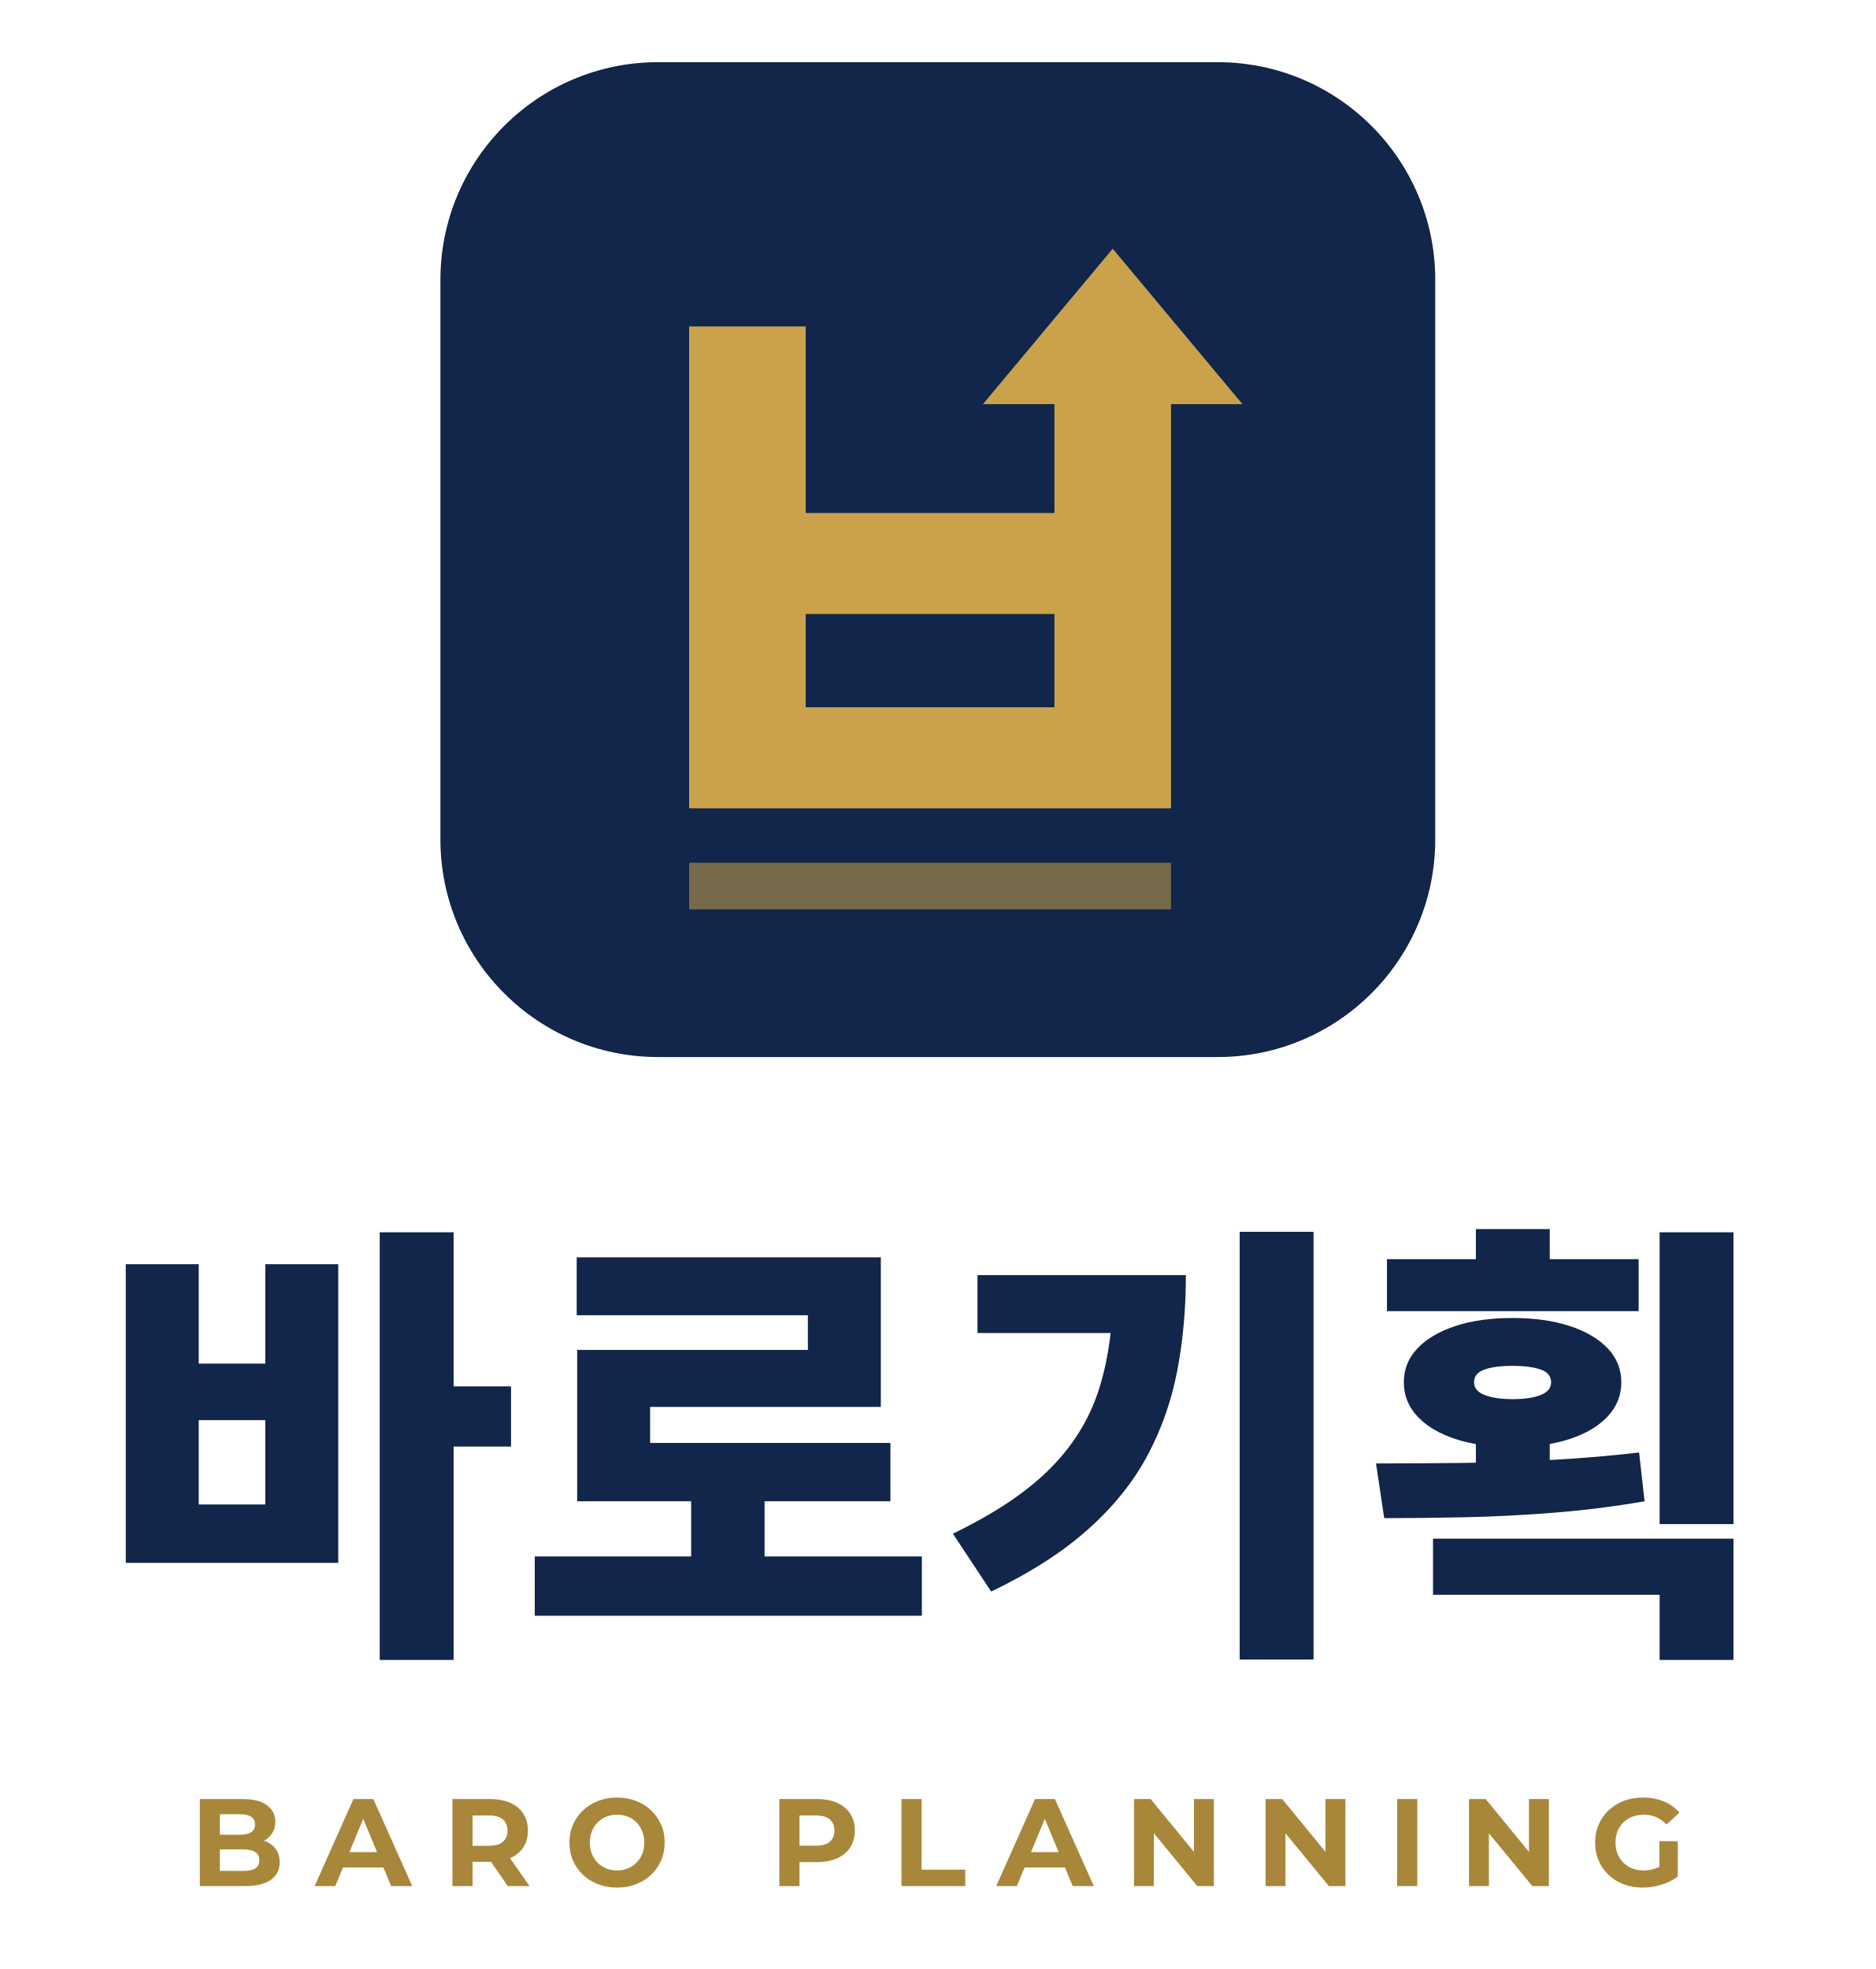
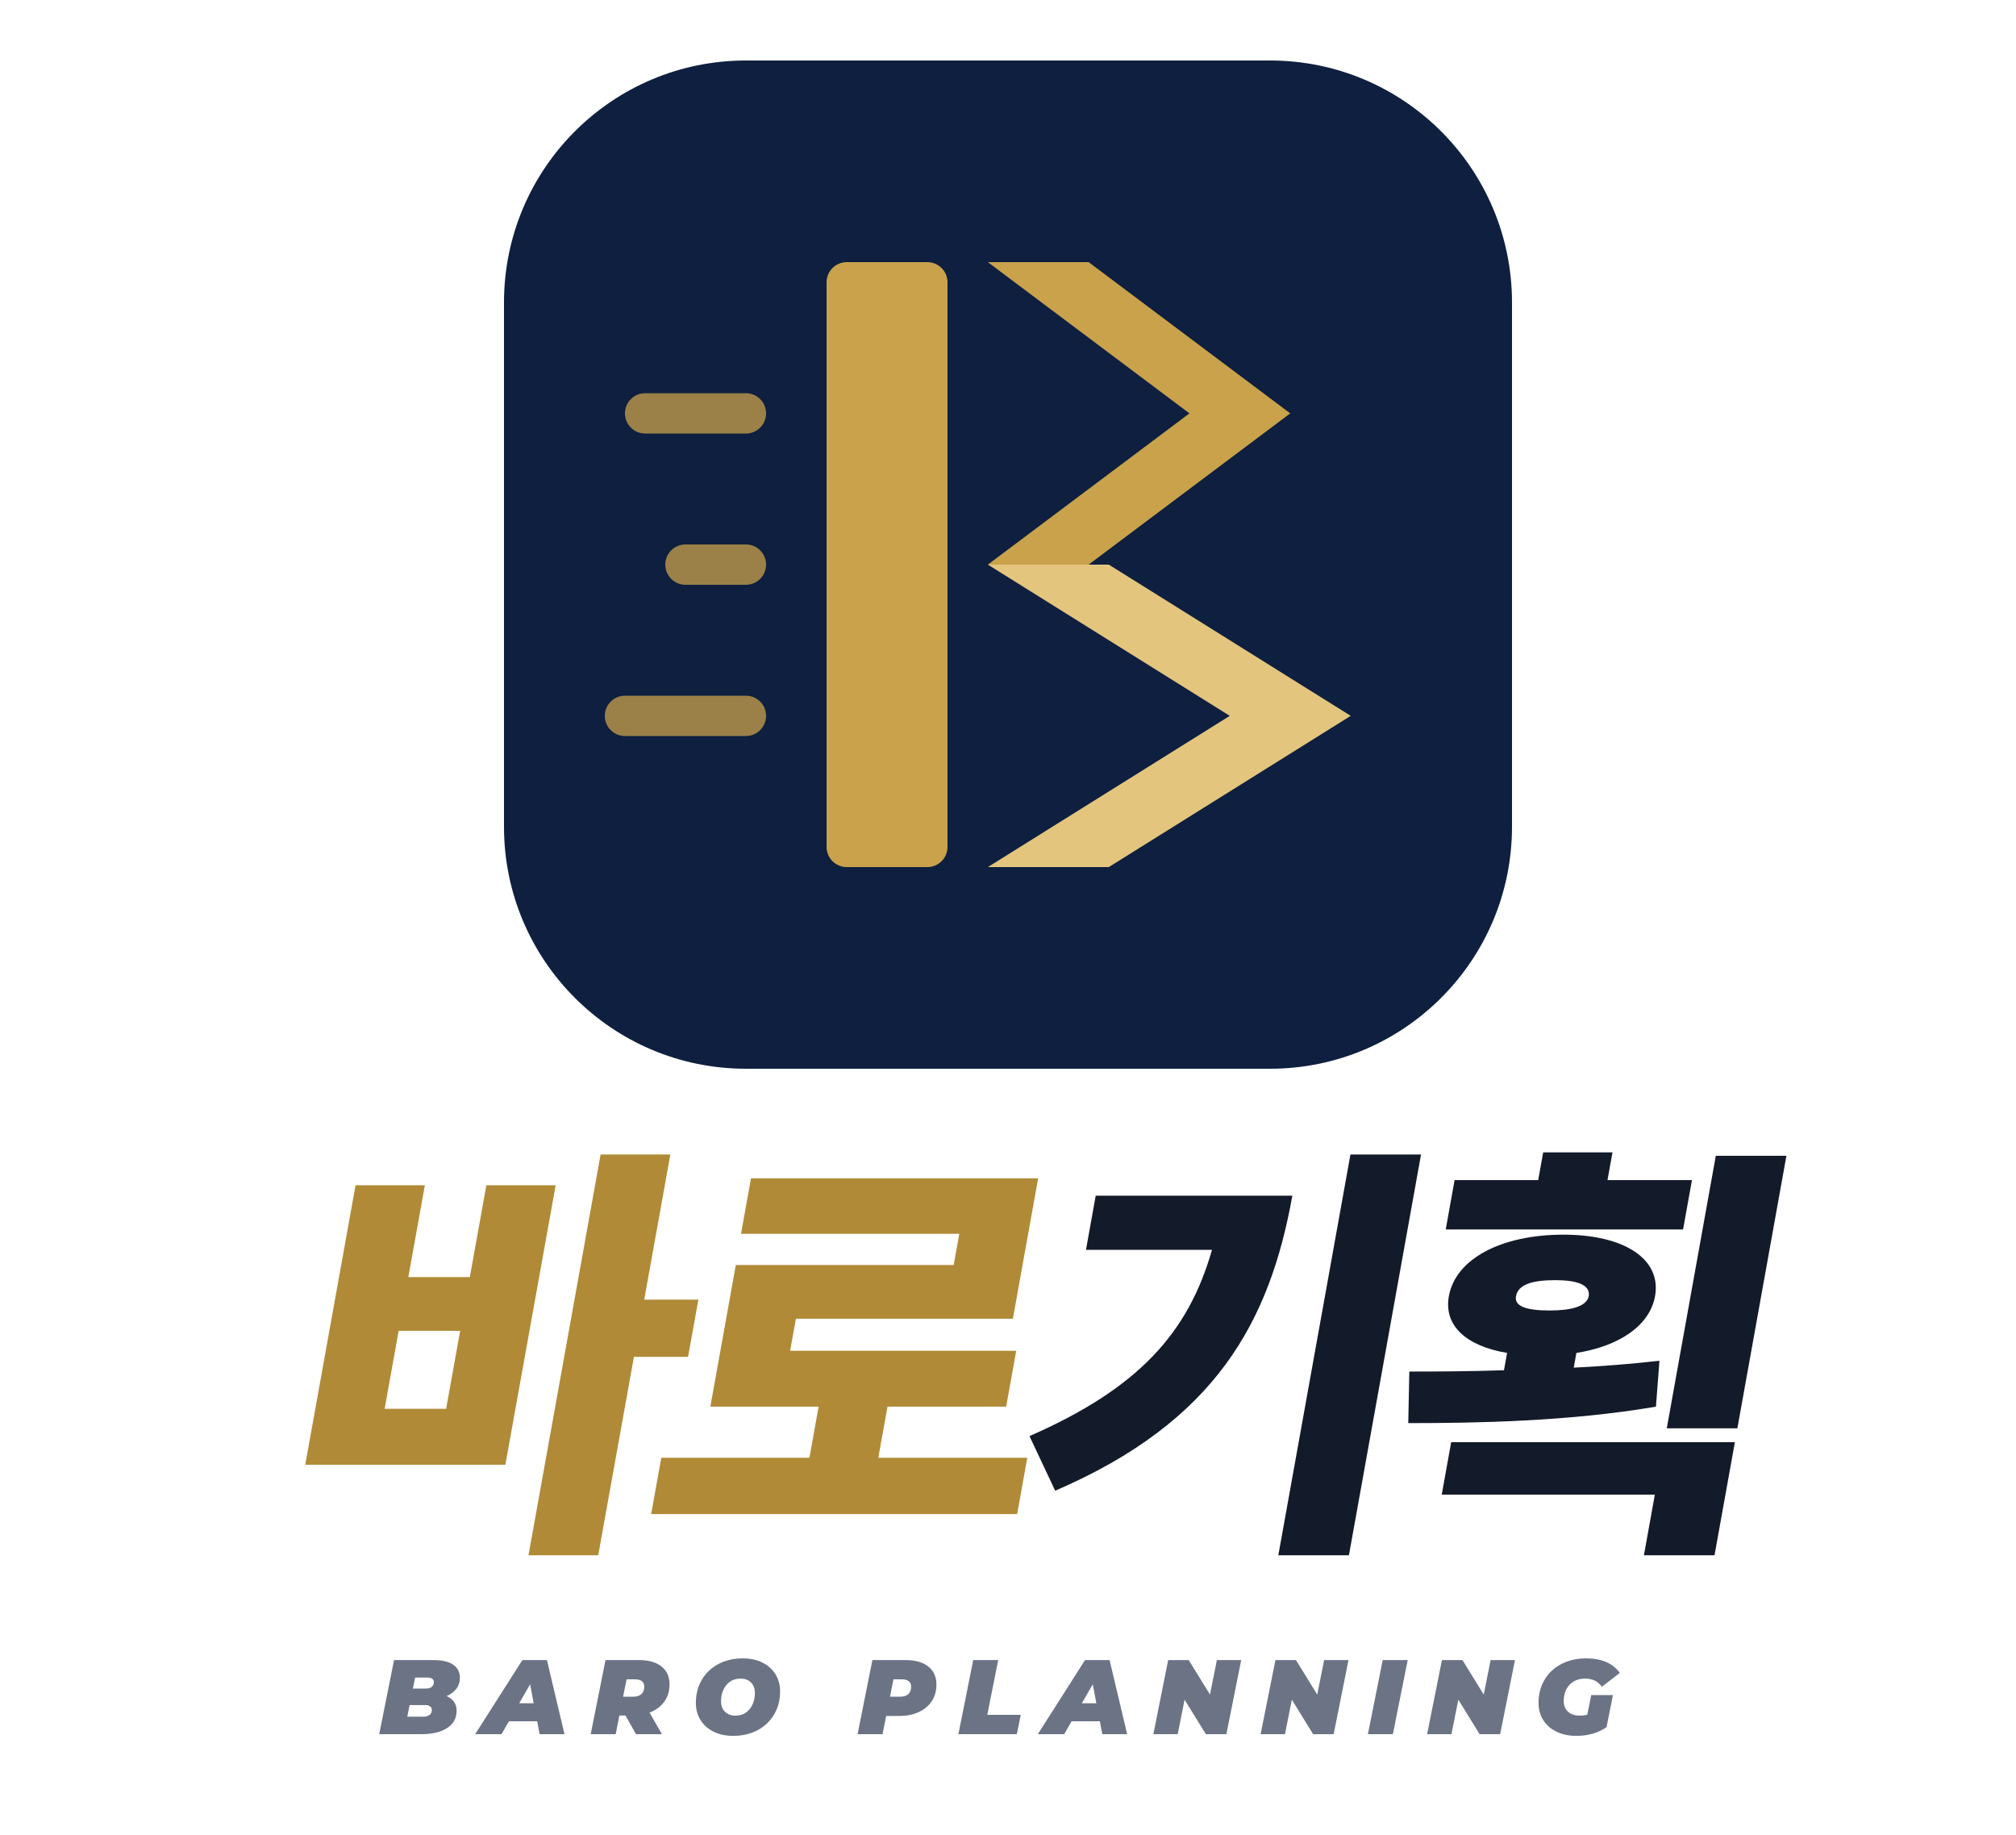
- <svg xmlns="http://www.w3.org/2000/svg" viewBox="0 0 181 190">
-   <g transform="translate(42.5 6) scale(1.5)">
-     <rect x="0" y="0" width="64" height="64" rx="14" fill="#12254A" />
-     <path fill="#C9A24B" d="M16 17h7.5v12h16V22h-4.6L43.25 12l8.35 10H47v26H16z M23.5 35.5V41.5h16V35.5z" />
-     <path fill="#C9A24B" d="M16 51.5h31v3H16z" opacity=".55" />
+ <svg xmlns="http://www.w3.org/2000/svg" viewBox="0 0 200 182">
+   <g transform="translate(50 6)">
+     <rect width="100" height="100" rx="24" fill="#0E1F3F" />
+     <g transform="translate(4 0)">
+       <rect x="28" y="20" width="12" height="60" rx="2" fill="#C9A24B" />
+       <path d="M44 20h10l20 15-20 15H44l20-15z" fill="#C9A24B" />
+       <path d="M44 50h12l24 15-24 15H44l24-15z" fill="#E3C57E" />
+       <g fill="#C9A24B" opacity=".75">
+         <rect x="8" y="33" width="14" height="4" rx="2" />
+         <rect x="12" y="48" width="10" height="4" rx="2" />
+         <rect x="6" y="63" width="16" height="4" rx="2" />
+       </g>
+     </g>
  </g>
-   <g transform="translate(9.54 156)">
-     <path fill="#12254A" d="M27.104 -37.092H34.232V4.18H27.104ZM32.692 -22.22H39.776V-16.412H32.692ZM2.596 -34.012H9.636V-24.42H16.06V-34.012H23.1V-5.192H2.596ZM9.636 -18.964V-10.824H16.06V-18.964Z M42.064 -5.808H79.42V-0.088H42.064ZM57.156 -13.068H64.24V-3.52H57.156ZM46.112 -34.672H75.46V-20.24H53.196V-14.036H46.156V-25.74H68.42V-29.084H46.112ZM46.156 -16.764H76.384V-11.132H46.156Z M110.088 -37.136H117.216V4.136H110.088ZM97.856 -32.956H104.896Q104.896 -28.072 104.06 -23.716Q103.224 -19.36 101.178 -15.532Q99.132 -11.704 95.458 -8.426Q91.784 -5.148 86.108 -2.42L82.412 -8.008Q88.352 -10.868 91.718 -14.212Q95.084 -17.556 96.47 -21.824Q97.856 -26.092 97.856 -31.636ZM84.788 -32.956H101.288V-27.368H84.788Z M124.3 -34.496H148.588V-29.48H124.3ZM136.4 -28.82Q139.568 -28.82 141.922 -28.05Q144.276 -27.28 145.596 -25.894Q146.916 -24.508 146.916 -22.616Q146.916 -20.724 145.596 -19.316Q144.276 -17.908 141.922 -17.138Q139.568 -16.368 136.4 -16.368Q133.276 -16.368 130.922 -17.138Q128.568 -17.908 127.248 -19.316Q125.928 -20.724 125.928 -22.616Q125.928 -24.508 127.248 -25.894Q128.568 -27.28 130.922 -28.05Q133.276 -28.82 136.4 -28.82ZM136.4 -24.2Q134.728 -24.2 133.716 -23.848Q132.704 -23.496 132.704 -22.616Q132.704 -21.78 133.738 -21.384Q134.772 -20.988 136.444 -20.988Q138.116 -20.988 139.128 -21.384Q140.14 -21.78 140.14 -22.616Q140.14 -23.496 139.128 -23.848Q138.116 -24.2 136.4 -24.2ZM132.88 -37.4H140.008V-31.988H132.88ZM132.88 -18.964H140.008V-13.112H132.88ZM150.612 -37.092H157.74V-8.932H150.612ZM128.744 -7.524H157.74V4.18H150.612V-2.112H128.744ZM124.036 -9.504 123.244 -14.784Q126.94 -14.784 131.23 -14.828Q135.52 -14.872 140.008 -15.114Q144.496 -15.356 148.632 -15.84L149.16 -11.132Q144.848 -10.384 140.426 -10.032Q136.004 -9.68 131.824 -9.592Q127.644 -9.504 124.036 -9.504Z" />
+   <g transform="translate(27.5 0)">
+     <path fill="#B08A36" d="M39.002 114.508H32.084L24.93 154.254H31.848L35.39 134.574H40.761L41.782 128.902H36.411ZM14.648 117.559H7.773L2.784 145.273H22.636L27.625 117.559H20.75L19.11 126.668H13.008ZM10.657 139.73 12.049 131.996H18.151L16.759 139.73Z M74.413 144.586H59.632L60.544 139.516H72.318L73.315 133.973H50.886L51.458 130.793H72.985L75.491 116.871H47.003L46.013 122.371H67.669L67.112 125.465H45.499L42.97 139.516H53.712L52.8 144.586H38.104L37.099 150.172H73.407Z" />
+     <path fill="#131A2A" d="M113.476 114.508H106.472L99.318 154.254H106.322ZM100.71 118.59H81.202L80.235 123.961H92.739C90.366 132.254 85.409 137.711 74.632 142.438L77.181 147.852C93.157 140.977 98.467 131.051 100.71 118.59Z M140.353 117.043H131.974L132.469 114.293H125.594L125.099 117.043H116.806L115.924 121.941H139.471ZM127.605 122.457C121.417 122.457 116.902 124.863 116.237 128.559C115.711 131.48 117.947 133.5 122.013 134.188L121.703 135.906C118.354 136.014 115.17 136.035 112.313 136.035L112.209 141.148C119.084 141.148 128.224 140.977 136.78 139.516L137.127 134.961C134.384 135.283 131.509 135.498 128.625 135.648L128.888 134.188C133.133 133.521 136.164 131.48 136.69 128.559C137.355 124.863 133.62 122.457 127.605 122.457ZM126.793 126.969C128.898 126.969 130.282 127.398 130.116 128.559C129.887 129.59 128.357 129.977 126.251 129.977C123.974 129.977 122.711 129.59 122.897 128.559C123.106 127.398 124.515 126.969 126.793 126.969ZM149.723 114.637H142.719L137.854 141.664H144.858ZM144.611 143.039H116.466L115.53 148.238H136.671L135.588 154.254H142.592Z" />
  </g>
-   <g transform="translate(18.29 182)">
-     <path fill="#A8873A" d="M0.996 0.0V-8.4H5.1Q6.684 -8.4 7.482 -7.8Q8.28 -7.2 8.28 -6.216Q8.28 -5.556 7.956 -5.07Q7.632 -4.584 7.068 -4.32Q6.504 -4.056 5.772 -4.056L6.0 -4.548Q6.792 -4.548 7.404 -4.29Q8.016 -4.032 8.358 -3.528Q8.7 -3.024 8.7 -2.292Q8.7 -1.212 7.848 -0.606Q6.996 0.0 5.34 0.0ZM2.928 -1.464H5.196Q5.952 -1.464 6.342 -1.71Q6.732 -1.956 6.732 -2.496Q6.732 -3.024 6.342 -3.282Q5.952 -3.54 5.196 -3.54H2.784V-4.956H4.86Q5.568 -4.956 5.946 -5.202Q6.324 -5.448 6.324 -5.952Q6.324 -6.444 5.946 -6.69Q5.568 -6.936 4.86 -6.936H2.928Z M12.072 0.0 15.816 -8.4H17.736L21.492 0.0H19.452L16.38 -7.416H17.148L14.064 0.0ZM13.944 -1.8 14.46 -3.276H18.78L19.308 -1.8Z M25.368 0.0V-8.4H28.956Q30.708 -8.4 31.68 -7.59Q32.652 -6.78 32.652 -5.352Q32.652 -4.416 32.208 -3.738Q31.764 -3.06 30.948 -2.7Q30.132 -2.34 29.004 -2.34H26.448L27.312 -3.192V0.0ZM30.708 0.0 28.608 -3.048H30.684L32.808 0.0ZM27.312 -2.976 26.448 -3.888H28.896Q29.796 -3.888 30.24 -4.278Q30.684 -4.668 30.684 -5.352Q30.684 -6.048 30.24 -6.432Q29.796 -6.816 28.896 -6.816H26.448L27.312 -7.74Z M41.268 0.144Q40.272 0.144 39.426 -0.18Q38.58 -0.504 37.962 -1.092Q37.344 -1.68 37.002 -2.472Q36.66 -3.264 36.66 -4.2Q36.66 -5.136 37.002 -5.928Q37.344 -6.72 37.968 -7.308Q38.592 -7.896 39.432 -8.22Q40.272 -8.544 41.256 -8.544Q42.252 -8.544 43.086 -8.22Q43.92 -7.896 44.538 -7.308Q45.156 -6.72 45.504 -5.934Q45.852 -5.148 45.852 -4.2Q45.852 -3.264 45.504 -2.466Q45.156 -1.668 44.538 -1.086Q43.92 -0.504 43.086 -0.18Q42.252 0.144 41.268 0.144ZM41.256 -1.512Q41.82 -1.512 42.294 -1.704Q42.768 -1.896 43.128 -2.256Q43.488 -2.616 43.686 -3.108Q43.884 -3.6 43.884 -4.2Q43.884 -4.8 43.686 -5.292Q43.488 -5.784 43.134 -6.144Q42.78 -6.504 42.3 -6.696Q41.82 -6.888 41.256 -6.888Q40.692 -6.888 40.218 -6.696Q39.744 -6.504 39.384 -6.144Q39.024 -5.784 38.826 -5.292Q38.628 -4.8 38.628 -4.2Q38.628 -3.612 38.826 -3.114Q39.024 -2.616 39.378 -2.256Q39.732 -1.896 40.212 -1.704Q40.692 -1.512 41.256 -1.512Z M56.916 0.0V-8.4H60.552Q61.68 -8.4 62.496 -8.034Q63.312 -7.668 63.756 -6.984Q64.2 -6.3 64.2 -5.352Q64.2 -4.416 63.756 -3.732Q63.312 -3.048 62.496 -2.682Q61.68 -2.316 60.552 -2.316H57.996L58.86 -3.192V0.0ZM58.86 -2.976 57.996 -3.9H60.444Q61.344 -3.9 61.788 -4.284Q62.232 -4.668 62.232 -5.352Q62.232 -6.048 61.788 -6.432Q61.344 -6.816 60.444 -6.816H57.996L58.86 -7.74Z M68.7 0.0V-8.4H70.644V-1.584H74.856V0.0Z M77.844 0.0 81.588 -8.4H83.508L87.264 0.0H85.224L82.152 -7.416H82.92L79.836 0.0ZM79.716 -1.8 80.232 -3.276H84.552L85.08 -1.8Z M91.14 0.0V-8.4H92.748L97.704 -2.352H96.924V-8.4H98.844V0.0H97.248L92.28 -6.048H93.06V0.0Z M103.836 0.0V-8.4H105.444L110.4 -2.352H109.62V-8.4H111.54V0.0H109.944L104.976 -6.048H105.756V0.0Z M116.532 0.0V-8.4H118.476V0.0Z M123.468 0.0V-8.4H125.076L130.032 -2.352H129.252V-8.4H131.172V0.0H129.576L124.608 -6.048H125.388V0.0Z M140.22 0.144Q139.224 0.144 138.39 -0.174Q137.556 -0.492 136.938 -1.08Q136.32 -1.668 135.978 -2.46Q135.636 -3.252 135.636 -4.2Q135.636 -5.148 135.978 -5.94Q136.32 -6.732 136.944 -7.32Q137.568 -7.908 138.408 -8.226Q139.248 -8.544 140.256 -8.544Q141.372 -8.544 142.266 -8.172Q143.16 -7.8 143.772 -7.092L142.524 -5.94Q142.068 -6.42 141.528 -6.654Q140.988 -6.888 140.352 -6.888Q139.74 -6.888 139.236 -6.696Q138.732 -6.504 138.366 -6.144Q138.0 -5.784 137.802 -5.292Q137.604 -4.8 137.604 -4.2Q137.604 -3.612 137.802 -3.12Q138.0 -2.628 138.366 -2.262Q138.732 -1.896 139.23 -1.704Q139.728 -1.512 140.328 -1.512Q140.904 -1.512 141.45 -1.698Q141.996 -1.884 142.512 -2.328L143.616 -0.924Q142.932 -0.408 142.026 -0.132Q141.12 0.144 140.22 0.144ZM143.616 -0.924 141.84 -1.176V-4.332H143.616Z" />
-   </g>
+   <path transform="translate(37.6 0)" fill="#6B7385" d="M0.021 172.0 1.491 164.65H5.387Q6.699 164.65 7.361 165.107Q8.022 165.564 8.022 166.404Q8.022 167.044 7.67 167.501Q7.319 167.958 6.71 168.22Q7.182 168.43 7.439 168.792Q7.697 169.155 7.697 169.659Q7.697 170.467 7.229 170.987Q6.762 171.506 5.985 171.753Q5.208 172.0 4.263 172.0ZM2.804 170.268H4.4Q4.767 170.268 5.003 170.1Q5.24 169.931 5.24 169.595Q5.24 169.354 5.056 169.233Q4.872 169.113 4.631 169.113H3.034ZM3.36 167.475H4.62Q5.051 167.475 5.245 167.301Q5.439 167.128 5.439 166.834Q5.439 166.603 5.266 166.493Q5.093 166.382 4.788 166.382H3.581Z M9.54 172.0 14.223 164.65H16.659L18.402 172.0H15.934L15.693 170.719H12.889L12.154 172.0ZM13.908 168.934H15.346L14.989 167.054Z M21.001 172.0 22.471 164.65H25.768Q27.227 164.65 28.025 165.285Q28.823 165.921 28.823 167.065Q28.823 168.052 28.298 168.776Q27.773 169.501 26.839 169.858L28.067 172.0H25.495L24.455 170.152H23.846L23.479 172.0ZM24.214 168.283H25.232Q25.747 168.283 26.03 168.026Q26.314 167.768 26.314 167.306Q26.314 166.907 26.067 166.734Q25.82 166.561 25.39 166.561H24.56Z M35.16 172.168Q34.016 172.168 33.181 171.748Q32.346 171.328 31.889 170.588Q31.433 169.847 31.433 168.881Q31.433 167.905 31.774 167.102Q32.115 166.298 32.734 165.71Q33.354 165.123 34.204 164.802Q35.055 164.482 36.063 164.482Q37.208 164.482 38.042 164.902Q38.877 165.322 39.334 166.062Q39.791 166.803 39.791 167.768Q39.791 168.745 39.449 169.548Q39.108 170.351 38.489 170.94Q37.869 171.528 37.019 171.848Q36.168 172.168 35.16 172.168ZM35.37 170.162Q35.979 170.162 36.41 169.853Q36.84 169.543 37.066 169.029Q37.291 168.514 37.291 167.916Q37.291 167.275 36.913 166.881Q36.535 166.488 35.853 166.488Q35.244 166.488 34.814 166.797Q34.383 167.107 34.157 167.616Q33.931 168.125 33.931 168.734Q33.931 169.375 34.315 169.769Q34.698 170.162 35.37 170.162Z  M47.477 172.0 48.947 164.65H52.213Q53.693 164.65 54.496 165.291Q55.3 165.931 55.3 167.086Q55.3 168.01 54.843 168.714Q54.386 169.417 53.551 169.805Q52.717 170.194 51.583 170.194H50.312L49.955 172.0ZM50.69 168.283H51.709Q52.223 168.283 52.507 168.026Q52.79 167.768 52.79 167.306Q52.79 166.907 52.543 166.734Q52.297 166.561 51.866 166.561H51.037Z M57.479 172.0 58.949 164.65H61.427L60.345 170.078H63.663L63.275 172.0Z M65.359 172.0 70.042 164.65H72.478L74.221 172.0H71.754L71.512 170.719H68.709L67.974 172.0ZM69.727 168.934H71.165L70.808 167.054Z M76.82 172.0 78.29 164.65H80.327L82.438 168.073L83.12 164.65H85.535L84.065 172.0H82.028L79.917 168.577L79.235 172.0Z M87.462 172.0 88.932 164.65H90.969L93.079 168.073L93.762 164.65H96.177L94.707 172.0H92.67L90.559 168.577L89.877 172.0Z M98.104 172.0 99.574 164.65H102.052L100.582 172.0Z M103.979 172.0 105.449 164.65H107.486L109.596 168.073L110.279 164.65H112.694L111.224 172.0H109.187L107.076 168.577L106.394 172.0Z M118.8 172.168Q117.666 172.168 116.815 171.753Q115.965 171.339 115.498 170.598Q115.03 169.858 115.03 168.881Q115.03 167.916 115.372 167.107Q115.713 166.298 116.343 165.71Q116.973 165.123 117.839 164.802Q118.705 164.482 119.755 164.482Q120.91 164.482 121.745 164.844Q122.58 165.207 123.094 165.921L121.32 167.296Q120.963 166.834 120.564 166.661Q120.165 166.488 119.64 166.488Q118.999 166.488 118.522 166.771Q118.044 167.054 117.787 167.558Q117.529 168.062 117.529 168.724Q117.529 169.364 117.955 169.763Q118.38 170.162 119.146 170.162Q119.524 170.162 119.871 170.058L120.259 168.125H122.412L121.782 171.297Q121.204 171.716 120.438 171.942Q119.671 172.168 118.8 172.168Z" />
</svg>
